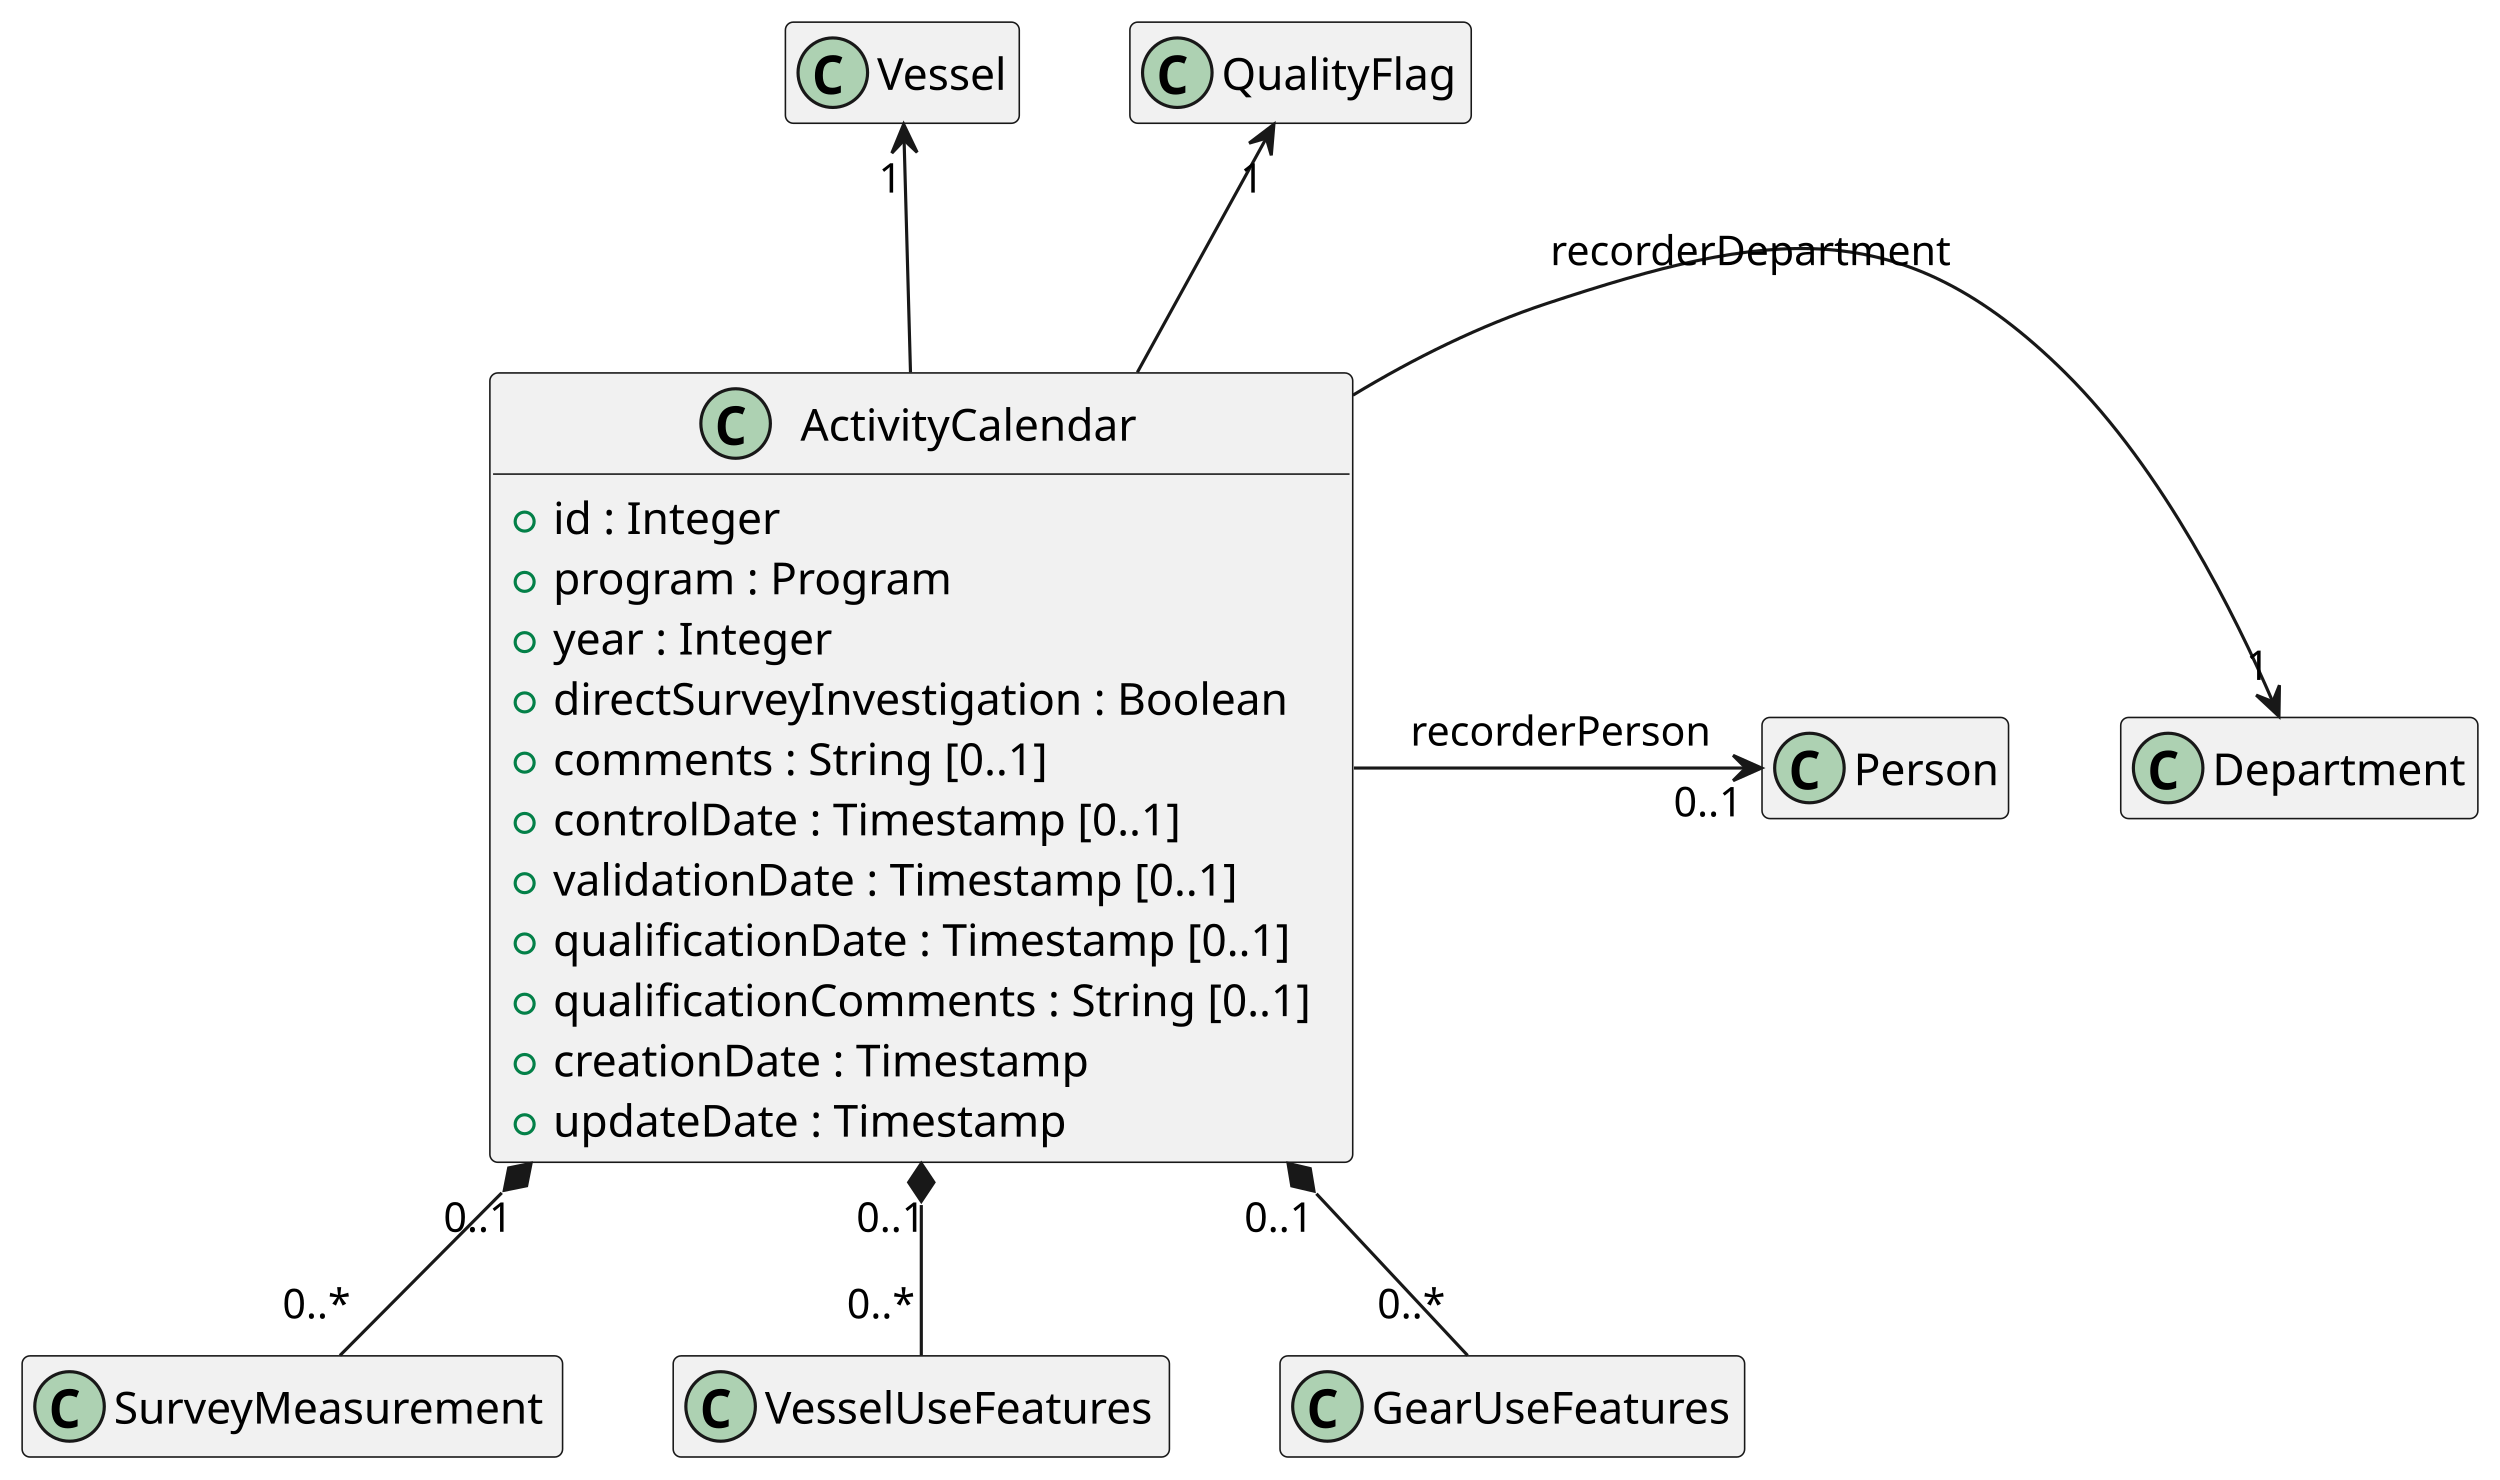
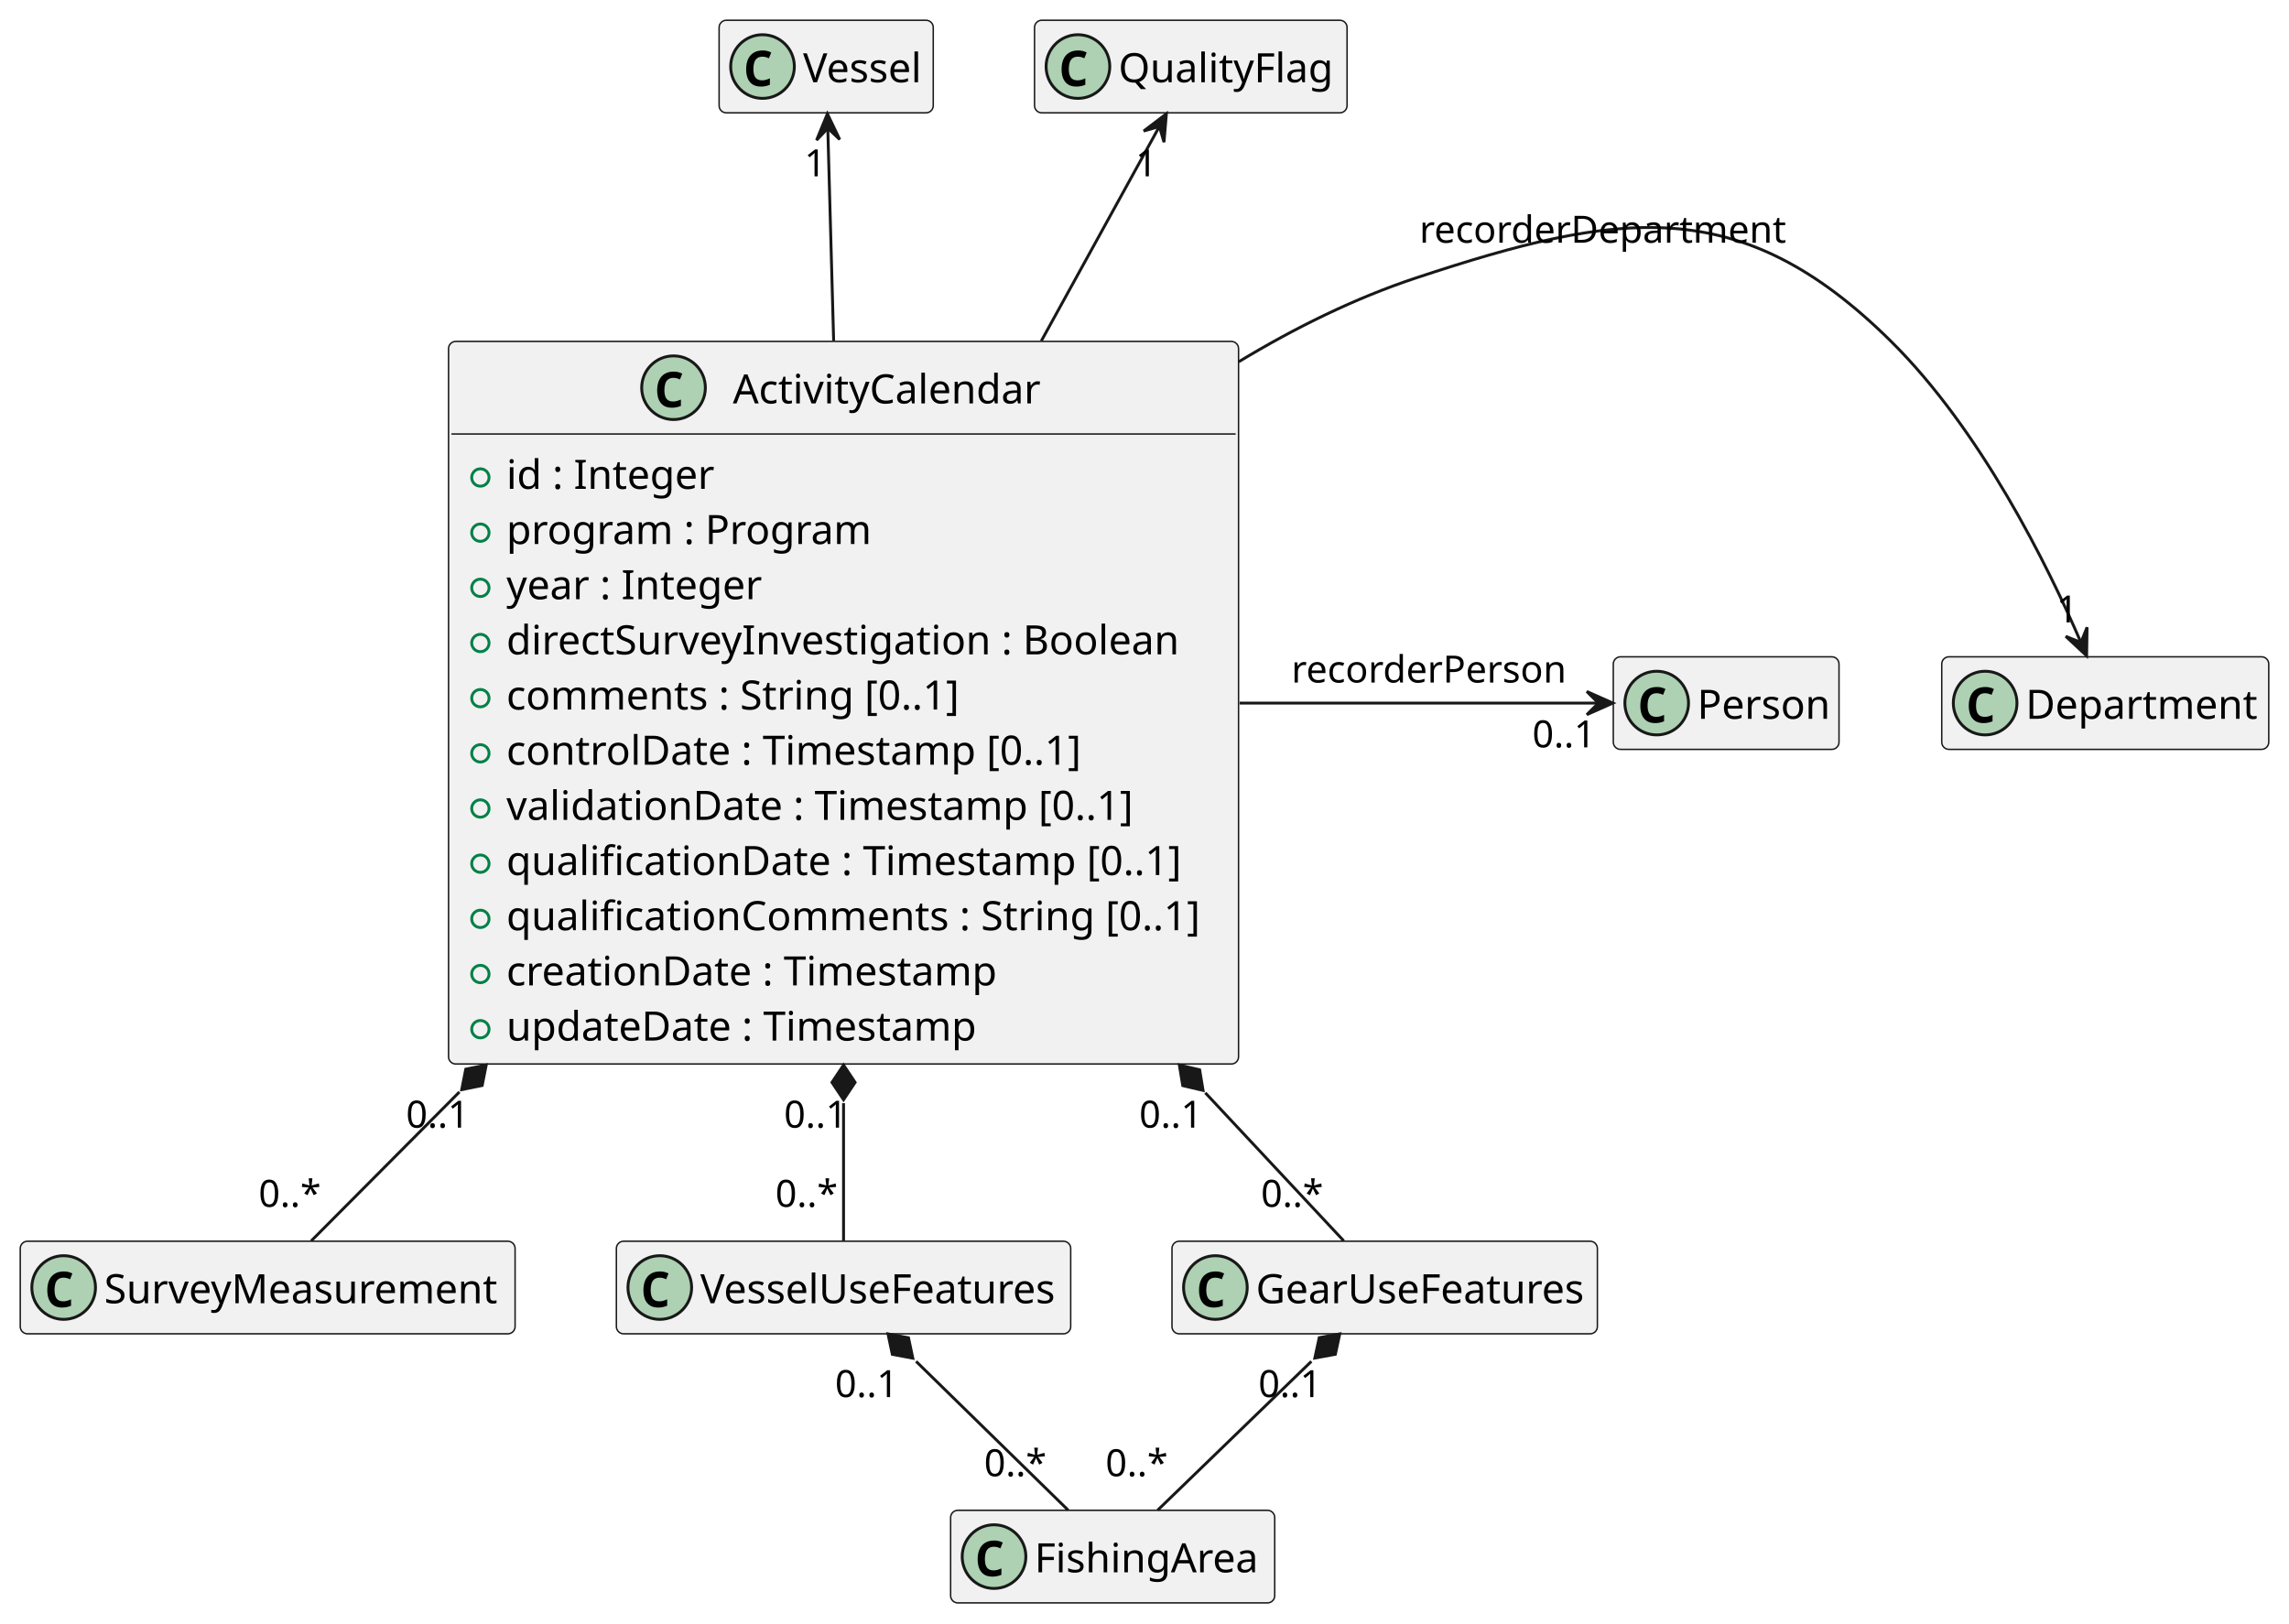
- <svg xmlns="http://www.w3.org/2000/svg" contentStyleType="text/css" height="468px" preserveAspectRatio="none" style="width:791px;height:468px;background:#FFFFFF;" version="1.1" viewBox="0 0 791 468" width="791px" zoomAndPan="magnify">
+ <svg xmlns="http://www.w3.org/2000/svg" contentStyleType="text/css" height="561px" preserveAspectRatio="none" style="width:791px;height:561px;background:#FFFFFF;" version="1.1" viewBox="0 0 791 561" width="791px" zoomAndPan="magnify">
  <defs />
  <g>
    <g id="elem_ActivityCalendar">
      <rect codeLine="3" fill="#F1F1F1" height="249.747" id="ActivityCalendar" rx="2.5" ry="2.5" style="stroke:#181818;stroke-width:0.5;" width="273" x="155" y="118" />
      <ellipse cx="232.75" cy="134" fill="#ADD1B2" rx="11" ry="11" style="stroke:#181818;stroke-width:1.0;" />
      <path d="M232.219,140.922 Q230.469,140.922 229.328,140.188 Q228.203,139.438 227.641,138.094 Q227.094,136.734 227.094,134.938 Q227.094,132.906 227.75,131.453 Q228.406,130 229.688,129.219 Q230.969,128.438 232.844,128.438 Q233.734,128.438 234.406,128.625 Q235.078,128.797 235.766,129.141 L234.953,131.156 Q234.328,130.844 233.781,130.719 Q233.25,130.594 232.766,130.594 Q231.594,130.594 230.891,131.125 Q230.188,131.656 229.891,132.609 Q229.594,133.562 229.594,134.828 Q229.594,136.844 230.312,137.812 Q231.031,138.766 232.625,138.766 Q233.219,138.766 233.844,138.609 Q234.469,138.453 235.297,138.078 L235.297,140.297 Q234.562,140.609 233.766,140.766 Q232.984,140.922 232.219,140.922 Z " fill="#000000" />
      <text fill="#000000" font-family="sans-serif" font-size="14" lengthAdjust="spacing" textLength="109" x="253.25" y="139.432">ActivityCalendar</text>
      <line style="stroke:#181818;stroke-width:0.5;" x1="156" x2="427" y1="150" y2="150" />
      <ellipse cx="166" cy="165.034" fill="none" rx="3" ry="3" style="stroke:#038048;stroke-width:1.0;" />
      <text fill="#000000" font-family="sans-serif" font-size="14" lengthAdjust="spacing" textLength="75" x="175" y="168.966">id : Integer</text>
      <ellipse cx="166" cy="184.102" fill="none" rx="3" ry="3" style="stroke:#038048;stroke-width:1.0;" />
      <text fill="#000000" font-family="sans-serif" font-size="14" lengthAdjust="spacing" textLength="129" x="175" y="188.034">program : Program</text>
      <ellipse cx="166" cy="203.17" fill="none" rx="3" ry="3" style="stroke:#038048;stroke-width:1.0;" />
      <text fill="#000000" font-family="sans-serif" font-size="14" lengthAdjust="spacing" textLength="91" x="175" y="207.102">year : Integer</text>
      <ellipse cx="166" cy="222.238" fill="none" rx="3" ry="3" style="stroke:#038048;stroke-width:1.0;" />
      <text fill="#000000" font-family="sans-serif" font-size="14" lengthAdjust="spacing" textLength="238" x="175" y="226.17">directSurveyInvestigation : Boolean</text>
      <ellipse cx="166" cy="241.306" fill="none" rx="3" ry="3" style="stroke:#038048;stroke-width:1.0;" />
      <text fill="#000000" font-family="sans-serif" font-size="14" lengthAdjust="spacing" textLength="161" x="175" y="245.238">comments : String [0..1]</text>
      <ellipse cx="166" cy="260.373" fill="none" rx="3" ry="3" style="stroke:#038048;stroke-width:1.0;" />
      <text fill="#000000" font-family="sans-serif" font-size="14" lengthAdjust="spacing" textLength="203" x="175" y="264.305">controlDate : Timestamp [0..1]</text>
      <ellipse cx="166" cy="279.442" fill="none" rx="3" ry="3" style="stroke:#038048;stroke-width:1.0;" />
      <text fill="#000000" font-family="sans-serif" font-size="14" lengthAdjust="spacing" textLength="222" x="175" y="283.373">validationDate : Timestamp [0..1]</text>
      <ellipse cx="166" cy="298.509" fill="none" rx="3" ry="3" style="stroke:#038048;stroke-width:1.0;" />
      <text fill="#000000" font-family="sans-serif" font-size="14" lengthAdjust="spacing" textLength="240" x="175" y="302.441">qualificationDate : Timestamp [0..1]</text>
      <ellipse cx="166" cy="317.577" fill="none" rx="3" ry="3" style="stroke:#038048;stroke-width:1.0;" />
      <text fill="#000000" font-family="sans-serif" font-size="14" lengthAdjust="spacing" textLength="247" x="175" y="321.509">qualificationComments : String [0..1]</text>
      <ellipse cx="166" cy="336.645" fill="none" rx="3" ry="3" style="stroke:#038048;stroke-width:1.0;" />
      <text fill="#000000" font-family="sans-serif" font-size="14" lengthAdjust="spacing" textLength="173" x="175" y="340.577">creationDate : Timestamp</text>
      <ellipse cx="166" cy="355.713" fill="none" rx="3" ry="3" style="stroke:#038048;stroke-width:1.0;" />
      <text fill="#000000" font-family="sans-serif" font-size="14" lengthAdjust="spacing" textLength="166" x="175" y="359.645">updateDate : Timestamp</text>
    </g>
    <g id="elem_QualityFlag">
      <rect fill="#F1F1F1" height="32" id="QualityFlag" rx="2.5" ry="2.5" style="stroke:#181818;stroke-width:0.5;" width="108" x="357.5" y="7" />
      <ellipse cx="372.5" cy="23" fill="#ADD1B2" rx="11" ry="11" style="stroke:#181818;stroke-width:1.0;" />
      <path d="M371.969,29.922 Q370.219,29.922 369.078,29.188 Q367.953,28.438 367.391,27.094 Q366.844,25.734 366.844,23.938 Q366.844,21.906 367.5,20.453 Q368.156,19 369.438,18.219 Q370.719,17.438 372.594,17.438 Q373.484,17.438 374.156,17.625 Q374.828,17.797 375.516,18.141 L374.703,20.156 Q374.078,19.844 373.531,19.719 Q373,19.594 372.516,19.594 Q371.344,19.594 370.641,20.125 Q369.938,20.656 369.641,21.609 Q369.344,22.562 369.344,23.828 Q369.344,25.844 370.062,26.812 Q370.781,27.766 372.375,27.766 Q372.969,27.766 373.594,27.609 Q374.219,27.453 375.047,27.078 L375.047,29.297 Q374.312,29.609 373.516,29.766 Q372.734,29.922 371.969,29.922 Z " fill="#000000" />
      <text fill="#000000" font-family="sans-serif" font-size="14" lengthAdjust="spacing" textLength="76" x="386.5" y="28.432">QualityFlag</text>
    </g>
    <g id="elem_Vessel">
      <rect fill="#F1F1F1" height="32" id="Vessel" rx="2.5" ry="2.5" style="stroke:#181818;stroke-width:0.5;" width="74" x="248.5" y="7" />
      <ellipse cx="263.5" cy="23" fill="#ADD1B2" rx="11" ry="11" style="stroke:#181818;stroke-width:1.0;" />
      <path d="M262.969,29.922 Q261.219,29.922 260.078,29.188 Q258.953,28.438 258.391,27.094 Q257.844,25.734 257.844,23.938 Q257.844,21.906 258.5,20.453 Q259.156,19 260.438,18.219 Q261.719,17.438 263.594,17.438 Q264.484,17.438 265.156,17.625 Q265.828,17.797 266.516,18.141 L265.703,20.156 Q265.078,19.844 264.531,19.719 Q264,19.594 263.516,19.594 Q262.344,19.594 261.641,20.125 Q260.938,20.656 260.641,21.609 Q260.344,22.562 260.344,23.828 Q260.344,25.844 261.062,26.812 Q261.781,27.766 263.375,27.766 Q263.969,27.766 264.594,27.609 Q265.219,27.453 266.047,27.078 L266.047,29.297 Q265.312,29.609 264.516,29.766 Q263.734,29.922 262.969,29.922 Z " fill="#000000" />
      <text fill="#000000" font-family="sans-serif" font-size="14" lengthAdjust="spacing" textLength="42" x="277.5" y="28.432">Vessel</text>
    </g>
    <g id="elem_Department">
      <rect fill="#F1F1F1" height="32" id="Department" rx="2.5" ry="2.5" style="stroke:#181818;stroke-width:0.5;" width="113" x="671" y="227" />
      <ellipse cx="686" cy="243" fill="#ADD1B2" rx="11" ry="11" style="stroke:#181818;stroke-width:1.0;" />
      <path d="M685.469,249.922 Q683.719,249.922 682.578,249.188 Q681.453,248.438 680.891,247.094 Q680.344,245.734 680.344,243.938 Q680.344,241.906 681,240.453 Q681.656,239 682.938,238.219 Q684.219,237.438 686.094,237.438 Q686.984,237.438 687.656,237.625 Q688.328,237.797 689.016,238.141 L688.203,240.156 Q687.578,239.844 687.031,239.719 Q686.5,239.594 686.016,239.594 Q684.844,239.594 684.141,240.125 Q683.438,240.656 683.141,241.609 Q682.844,242.562 682.844,243.828 Q682.844,245.844 683.562,246.812 Q684.281,247.766 685.875,247.766 Q686.469,247.766 687.094,247.609 Q687.719,247.453 688.547,247.078 L688.547,249.297 Q687.812,249.609 687.016,249.766 Q686.234,249.922 685.469,249.922 Z " fill="#000000" />
      <text fill="#000000" font-family="sans-serif" font-size="14" lengthAdjust="spacing" textLength="81" x="700" y="248.432">Department</text>
    </g>
    <g id="elem_Person">
      <rect fill="#F1F1F1" height="32" id="Person" rx="2.5" ry="2.5" style="stroke:#181818;stroke-width:0.5;" width="78" x="557.5" y="227" />
      <ellipse cx="572.5" cy="243" fill="#ADD1B2" rx="11" ry="11" style="stroke:#181818;stroke-width:1.0;" />
      <path d="M571.969,249.922 Q570.219,249.922 569.078,249.188 Q567.953,248.438 567.391,247.094 Q566.844,245.734 566.844,243.938 Q566.844,241.906 567.5,240.453 Q568.156,239 569.438,238.219 Q570.719,237.438 572.594,237.438 Q573.484,237.438 574.156,237.625 Q574.828,237.797 575.516,238.141 L574.703,240.156 Q574.078,239.844 573.531,239.719 Q573,239.594 572.516,239.594 Q571.344,239.594 570.641,240.125 Q569.938,240.656 569.641,241.609 Q569.344,242.562 569.344,243.828 Q569.344,245.844 570.062,246.812 Q570.781,247.766 572.375,247.766 Q572.969,247.766 573.594,247.609 Q574.219,247.453 575.047,247.078 L575.047,249.297 Q574.312,249.609 573.516,249.766 Q572.734,249.922 571.969,249.922 Z " fill="#000000" />
      <text fill="#000000" font-family="sans-serif" font-size="14" lengthAdjust="spacing" textLength="46" x="586.5" y="248.432">Person</text>
    </g>
    <g id="elem_SurveyMeasurement">
      <rect fill="#F1F1F1" height="32" id="SurveyMeasurement" rx="2.5" ry="2.5" style="stroke:#181818;stroke-width:0.5;" width="171" x="7" y="429" />
      <ellipse cx="22" cy="445" fill="#ADD1B2" rx="11" ry="11" style="stroke:#181818;stroke-width:1.0;" />
      <path d="M21.469,451.922 Q19.719,451.922 18.578,451.188 Q17.453,450.438 16.891,449.094 Q16.344,447.734 16.344,445.938 Q16.344,443.906 17,442.453 Q17.656,441 18.938,440.219 Q20.219,439.438 22.094,439.438 Q22.984,439.438 23.656,439.625 Q24.328,439.797 25.016,440.141 L24.203,442.156 Q23.578,441.844 23.031,441.719 Q22.5,441.594 22.016,441.594 Q20.844,441.594 20.141,442.125 Q19.438,442.656 19.141,443.609 Q18.844,444.562 18.844,445.828 Q18.844,447.844 19.562,448.812 Q20.281,449.766 21.875,449.766 Q22.469,449.766 23.094,449.609 Q23.719,449.453 24.547,449.078 L24.547,451.297 Q23.812,451.609 23.016,451.766 Q22.234,451.922 21.469,451.922 Z " fill="#000000" />
      <text fill="#000000" font-family="sans-serif" font-size="14" lengthAdjust="spacing" textLength="139" x="36" y="450.432">SurveyMeasurement</text>
    </g>
    <g id="elem_VesselUseFeatures">
      <rect fill="#F1F1F1" height="32" id="VesselUseFeatures" rx="2.5" ry="2.5" style="stroke:#181818;stroke-width:0.5;" width="157" x="213" y="429" />
      <ellipse cx="228" cy="445" fill="#ADD1B2" rx="11" ry="11" style="stroke:#181818;stroke-width:1.0;" />
      <path d="M227.469,451.922 Q225.719,451.922 224.578,451.188 Q223.453,450.438 222.891,449.094 Q222.344,447.734 222.344,445.938 Q222.344,443.906 223,442.453 Q223.656,441 224.938,440.219 Q226.219,439.438 228.094,439.438 Q228.984,439.438 229.656,439.625 Q230.328,439.797 231.016,440.141 L230.203,442.156 Q229.578,441.844 229.031,441.719 Q228.5,441.594 228.016,441.594 Q226.844,441.594 226.141,442.125 Q225.438,442.656 225.141,443.609 Q224.844,444.562 224.844,445.828 Q224.844,447.844 225.562,448.812 Q226.281,449.766 227.875,449.766 Q228.469,449.766 229.094,449.609 Q229.719,449.453 230.547,449.078 L230.547,451.297 Q229.812,451.609 229.016,451.766 Q228.234,451.922 227.469,451.922 Z " fill="#000000" />
      <text fill="#000000" font-family="sans-serif" font-size="14" lengthAdjust="spacing" textLength="125" x="242" y="450.432">VesselUseFeatures</text>
    </g>
    <g id="elem_GearUseFeatures">
      <rect fill="#F1F1F1" height="32" id="GearUseFeatures" rx="2.5" ry="2.5" style="stroke:#181818;stroke-width:0.5;" width="147" x="405" y="429" />
      <ellipse cx="420" cy="445" fill="#ADD1B2" rx="11" ry="11" style="stroke:#181818;stroke-width:1.0;" />
      <path d="M419.469,451.922 Q417.719,451.922 416.578,451.188 Q415.453,450.438 414.891,449.094 Q414.344,447.734 414.344,445.938 Q414.344,443.906 415,442.453 Q415.656,441 416.938,440.219 Q418.219,439.438 420.094,439.438 Q420.984,439.438 421.656,439.625 Q422.328,439.797 423.016,440.141 L422.203,442.156 Q421.578,441.844 421.031,441.719 Q420.5,441.594 420.016,441.594 Q418.844,441.594 418.141,442.125 Q417.438,442.656 417.141,443.609 Q416.844,444.562 416.844,445.828 Q416.844,447.844 417.562,448.812 Q418.281,449.766 419.875,449.766 Q420.469,449.766 421.094,449.609 Q421.719,449.453 422.547,449.078 L422.547,451.297 Q421.812,451.609 421.016,451.766 Q420.234,451.922 419.469,451.922 Z " fill="#000000" />
      <text fill="#000000" font-family="sans-serif" font-size="14" lengthAdjust="spacing" textLength="115" x="434" y="450.432">GearUseFeatures</text>
    </g>
+     <g id="elem_FishingArea">
+       <rect fill="#F1F1F1" height="32" id="FishingArea" rx="2.5" ry="2.5" style="stroke:#181818;stroke-width:0.5;" width="112" x="328.5" y="522" />
+       <ellipse cx="343.5" cy="538" fill="#ADD1B2" rx="11" ry="11" style="stroke:#181818;stroke-width:1.0;" />
+       <path d="M342.969,544.922 Q341.219,544.922 340.078,544.188 Q338.953,543.438 338.391,542.094 Q337.844,540.734 337.844,538.938 Q337.844,536.906 338.5,535.453 Q339.156,534 340.438,533.219 Q341.719,532.438 343.594,532.438 Q344.484,532.438 345.156,532.625 Q345.828,532.797 346.516,533.141 L345.703,535.156 Q345.078,534.844 344.531,534.719 Q344,534.594 343.516,534.594 Q342.344,534.594 341.641,535.125 Q340.938,535.656 340.641,536.609 Q340.344,537.562 340.344,538.828 Q340.344,540.844 341.062,541.812 Q341.781,542.766 343.375,542.766 Q343.969,542.766 344.594,542.609 Q345.219,542.453 346.047,542.078 L346.047,544.297 Q345.312,544.609 344.516,544.766 Q343.734,544.922 342.969,544.922 Z " fill="#000000" />
+       <text fill="#000000" font-family="sans-serif" font-size="14" lengthAdjust="spacing" textLength="80" x="357.5" y="543.432">FishingArea</text>
+     </g>
    <g id="link_QualityFlag_ActivityCalendar">
      <path codeLine="17" d="M400.46,44.05 C390.74,61.71 375.7,89.04 359.86,117.81 " fill="none" id="QualityFlag-backto-ActivityCalendar" style="stroke:#181818;stroke-width:1.0;" />
      <polygon fill="#181818" points="403.06,39.33,395.222,45.294,400.654,43.713,402.235,49.144,403.06,39.33" style="stroke:#181818;stroke-width:1.0;" />
      <text fill="#000000" font-family="sans-serif" font-size="13" lengthAdjust="spacing" textLength="7" x="392.403" y="60.939">1</text>
    </g>
    <g id="link_Vessel_ActivityCalendar">
      <path codeLine="18" d="M286.06,44.5 C286.55,62.17 287.3,89.28 288.08,117.81 " fill="none" id="Vessel-backto-ActivityCalendar" style="stroke:#181818;stroke-width:1.0;" />
      <polygon fill="#181818" points="285.92,39.33,282.179,48.441,286.063,44.328,290.175,48.212,285.92,39.33" style="stroke:#181818;stroke-width:1.0;" />
      <text fill="#000000" font-family="sans-serif" font-size="13" lengthAdjust="spacing" textLength="7" x="277.977" y="60.939">1</text>
    </g>
    <g id="link_ActivityCalendar_Department">
      <path codeLine="20" d="M428.04,125.05 C447.64,113.2 468.36,102.99 489.5,96 C559.32,72.91 601.25,66.25 653.5,118 C684.54,148.74 707.45,195.11 719.03,221.88 " fill="none" id="ActivityCalendar-to-Department" style="stroke:#181818;stroke-width:1.0;" />
      <polygon fill="#181818" points="721.06,226.65,721.217,216.802,719.102,222.049,713.856,219.934,721.06,226.65" style="stroke:#181818;stroke-width:1.0;" />
      <text fill="#000000" font-family="sans-serif" font-size="13" lengthAdjust="spacing" textLength="124" x="490.5" y="83.897">recorderDepartment</text>
      <text fill="#000000" font-family="sans-serif" font-size="13" lengthAdjust="spacing" textLength="7" x="710.643" y="215.126">1</text>
    </g>
    <g id="link_ActivityCalendar_Person">
      <path codeLine="21" d="M428.39,243 C473.03,243 519.48,243 552.21,243 " fill="none" id="ActivityCalendar-to-Person" style="stroke:#181818;stroke-width:1.0;" />
      <polygon fill="#181818" points="557.35,243,548.35,239,552.35,243,548.35,247,557.35,243" style="stroke:#181818;stroke-width:1.0;" />
      <text fill="#000000" font-family="sans-serif" font-size="13" lengthAdjust="spacing" textLength="93" x="446.25" y="235.897">recorderPerson</text>
      <text fill="#000000" font-family="sans-serif" font-size="13" lengthAdjust="spacing" textLength="20" x="529.517" y="258.308">0..1</text>
    </g>
    <g id="link_ActivityCalendar_SurveyMeasurement">
      <path codeLine="23" d="M158.75,377.42 C138.16,398.11 119.72,416.64 107.56,428.87 " fill="none" id="ActivityCalendar-backto-SurveyMeasurement" style="stroke:#181818;stroke-width:1.0;" />
      <polygon fill="#181818" points="168.02,368.1,160.952,369.531,159.554,376.605,166.622,375.174,168.02,368.1" style="stroke:#181818;stroke-width:1.0;" />
      <text fill="#000000" font-family="sans-serif" font-size="13" lengthAdjust="spacing" textLength="20" x="140.303" y="389.748">0..1</text>
      <text fill="#000000" font-family="sans-serif" font-size="13" lengthAdjust="spacing" textLength="20" x="89.363" y="417.118">0..*</text>
    </g>
    <g id="link_ActivityCalendar_VesselUseFeatures">
      <path codeLine="24" d="M291.5,381.29 C291.5,400.41 291.5,417.41 291.5,428.87 " fill="none" id="ActivityCalendar-backto-VesselUseFeatures" style="stroke:#181818;stroke-width:1.0;" />
      <polygon fill="#181818" points="291.5,368.1,287.5,374.1,291.5,380.1,295.5,374.1,291.5,368.1" style="stroke:#181818;stroke-width:1.0;" />
      <text fill="#000000" font-family="sans-serif" font-size="13" lengthAdjust="spacing" textLength="20" x="270.922" y="389.748">0..1</text>
      <text fill="#000000" font-family="sans-serif" font-size="13" lengthAdjust="spacing" textLength="20" x="267.938" y="417.118">0..*</text>
    </g>
    <g id="link_ActivityCalendar_GearUseFeatures">
      <path codeLine="25" d="M416.51,377.7 C435.75,398.27 452.97,416.7 464.35,428.87 " fill="none" id="ActivityCalendar-backto-GearUseFeatures" style="stroke:#181818;stroke-width:1.0;" />
      <polygon fill="#181818" points="407.54,368.1,408.717,375.214,415.737,376.864,414.56,369.75,407.54,368.1" style="stroke:#181818;stroke-width:1.0;" />
      <text fill="#000000" font-family="sans-serif" font-size="13" lengthAdjust="spacing" textLength="20" x="393.67" y="389.748">0..1</text>
      <text fill="#000000" font-family="sans-serif" font-size="13" lengthAdjust="spacing" textLength="20" x="435.747" y="417.118">0..*</text>
    </g>
+     <g id="link_VesselUseFeatures_FishingArea">
+       <path codeLine="27" d="M316.57,470.53 C333.33,486.93 354.84,507.98 369.12,521.95 " fill="none" id="VesselUseFeatures-backto-FishingArea" style="stroke:#181818;stroke-width:1.0;" />
+       <polygon fill="#181818" points="306.86,461.03,308.351,468.085,315.437,469.422,313.946,462.367,306.86,461.03" style="stroke:#181818;stroke-width:1.0;" />
+       <text fill="#000000" font-family="sans-serif" font-size="13" lengthAdjust="spacing" textLength="20" x="288.568" y="482.858">0..1</text>
+       <text fill="#000000" font-family="sans-serif" font-size="13" lengthAdjust="spacing" textLength="20" x="340.078" y="510.227">0..*</text>
+     </g>
+     <g id="link_GearUseFeatures_FishingArea">
+       <path codeLine="28" d="M453.16,470.53 C436.22,486.93 414.48,507.98 400.05,521.95 " fill="none" id="GearUseFeatures-backto-FishingArea" style="stroke:#181818;stroke-width:1.0;" />
+       <polygon fill="#181818" points="462.98,461.03,455.887,462.329,454.357,469.376,461.451,468.077,462.98,461.03" style="stroke:#181818;stroke-width:1.0;" />
+       <text fill="#000000" font-family="sans-serif" font-size="13" lengthAdjust="spacing" textLength="20" x="434.846" y="482.858">0..1</text>
+       <text fill="#000000" font-family="sans-serif" font-size="13" lengthAdjust="spacing" textLength="20" x="382.027" y="510.227">0..*</text>
+     </g>
  </g>
</svg>
